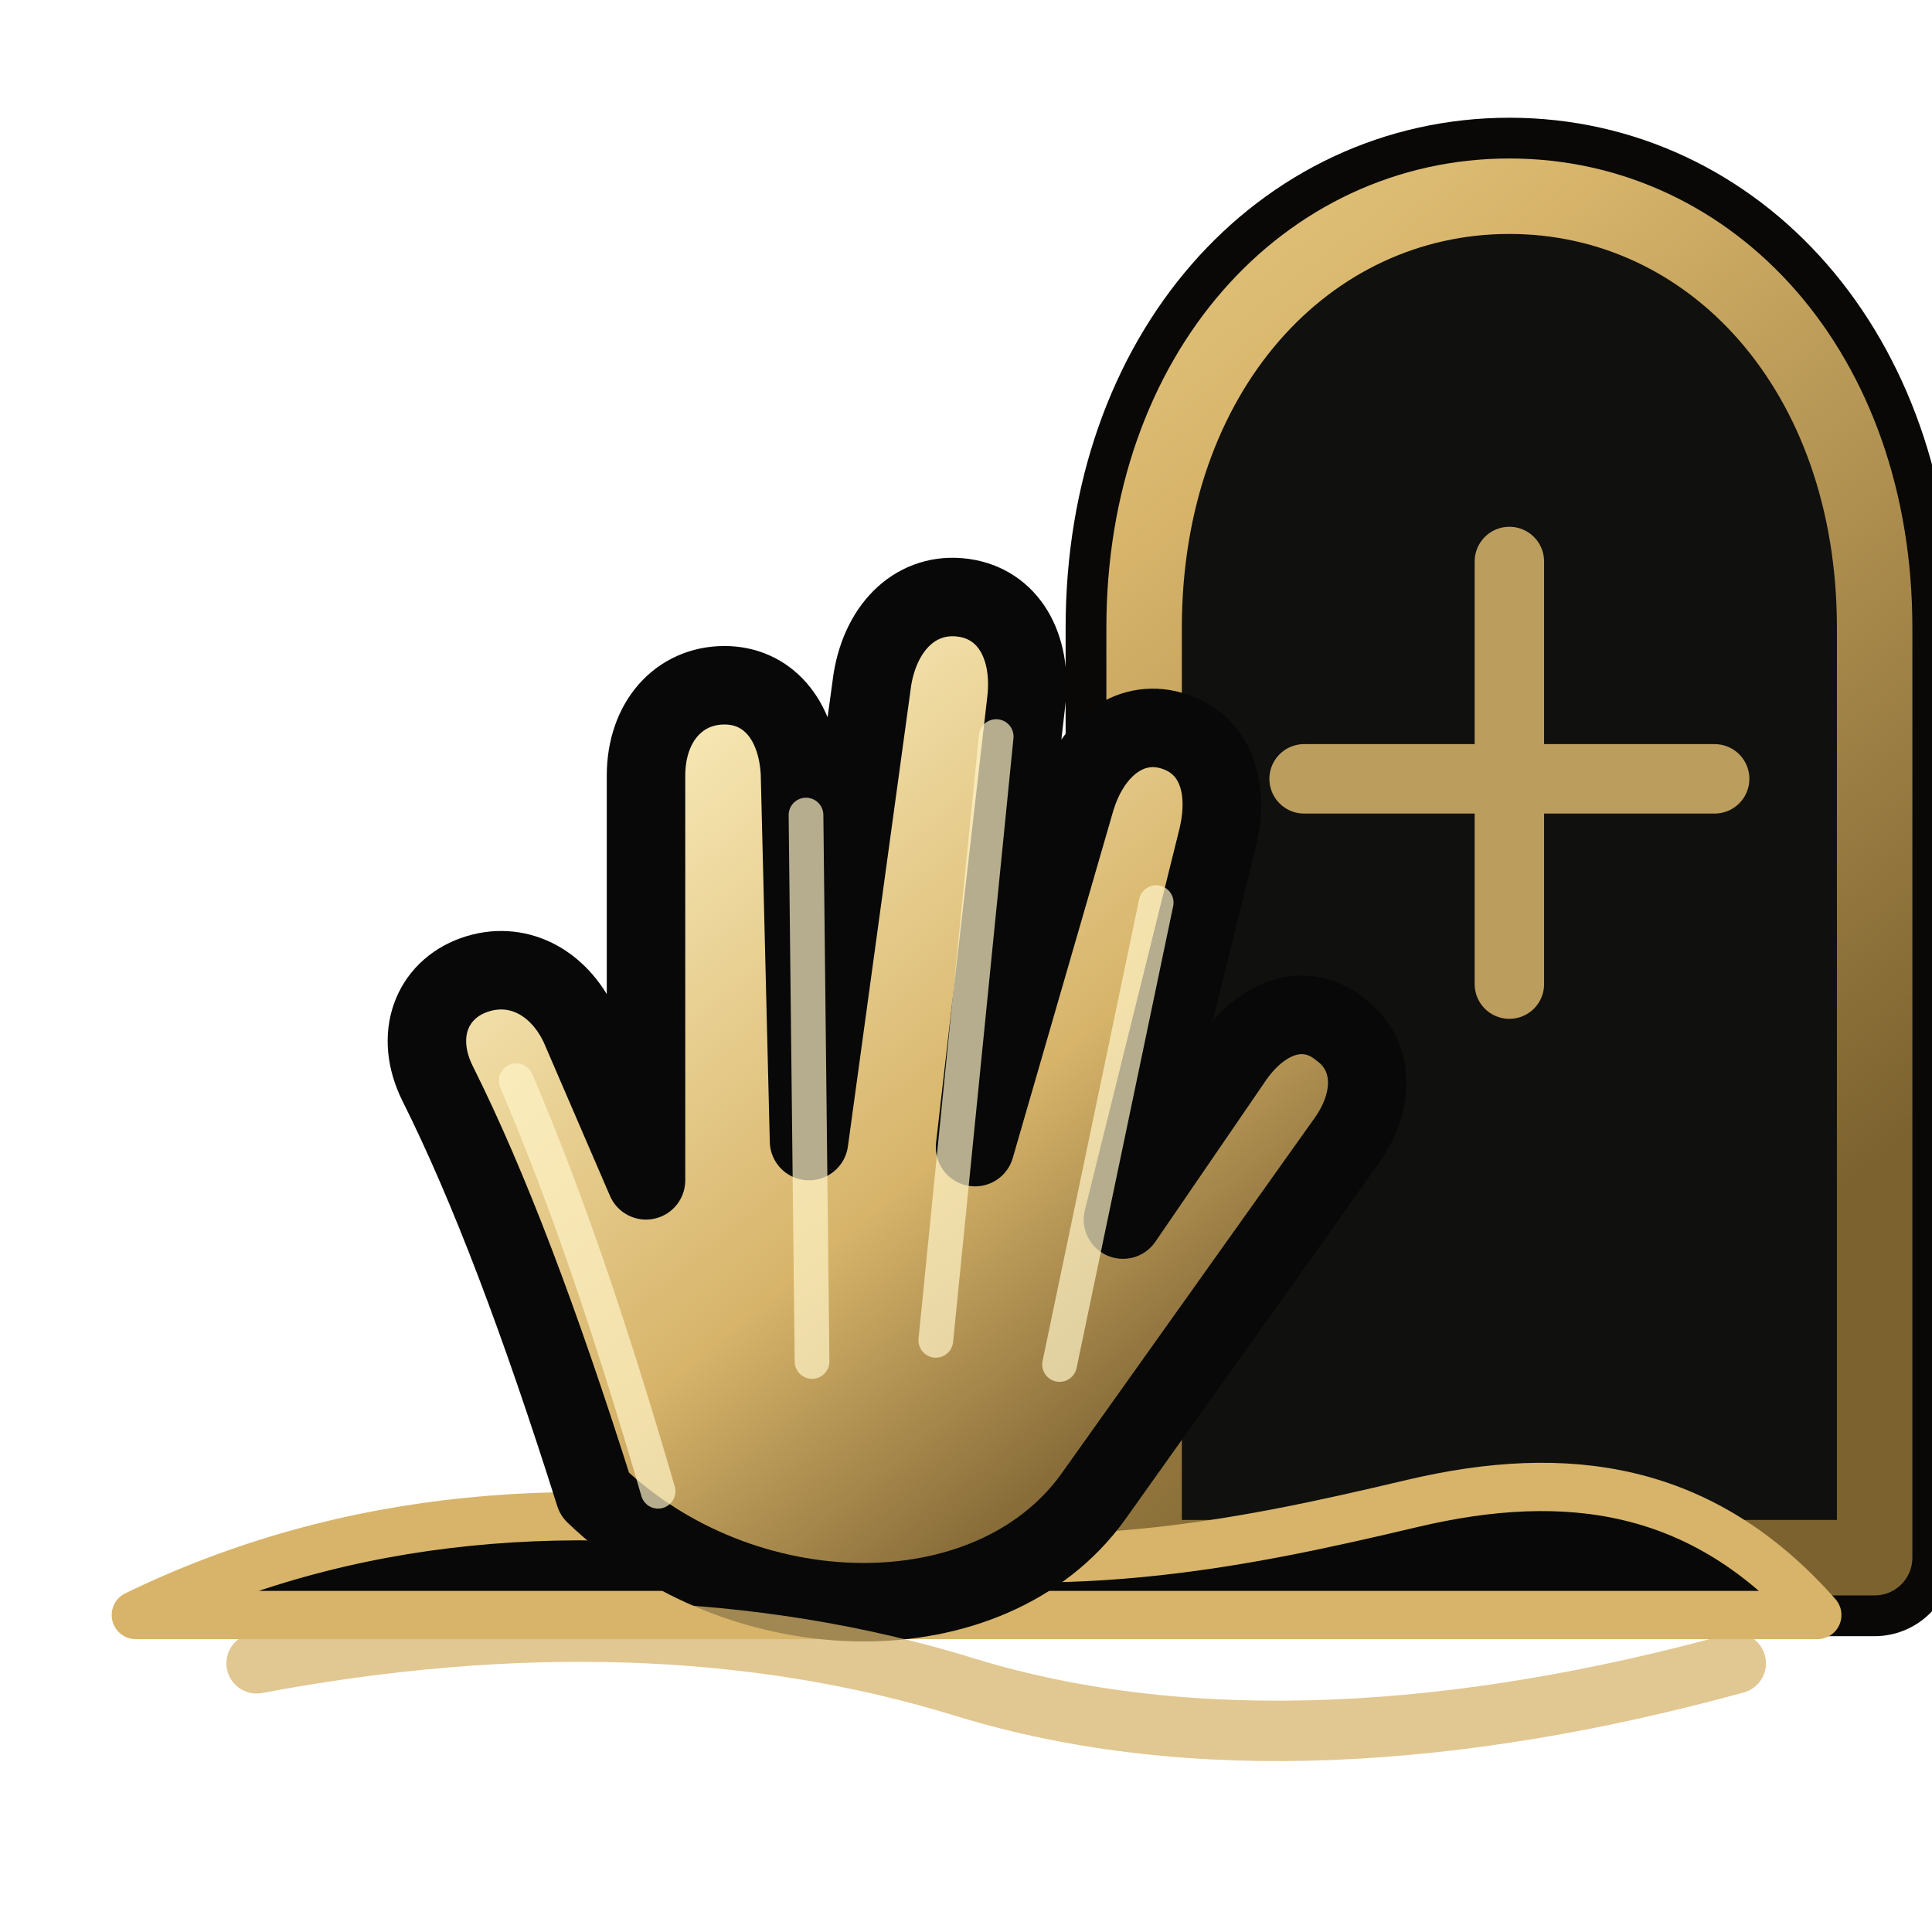
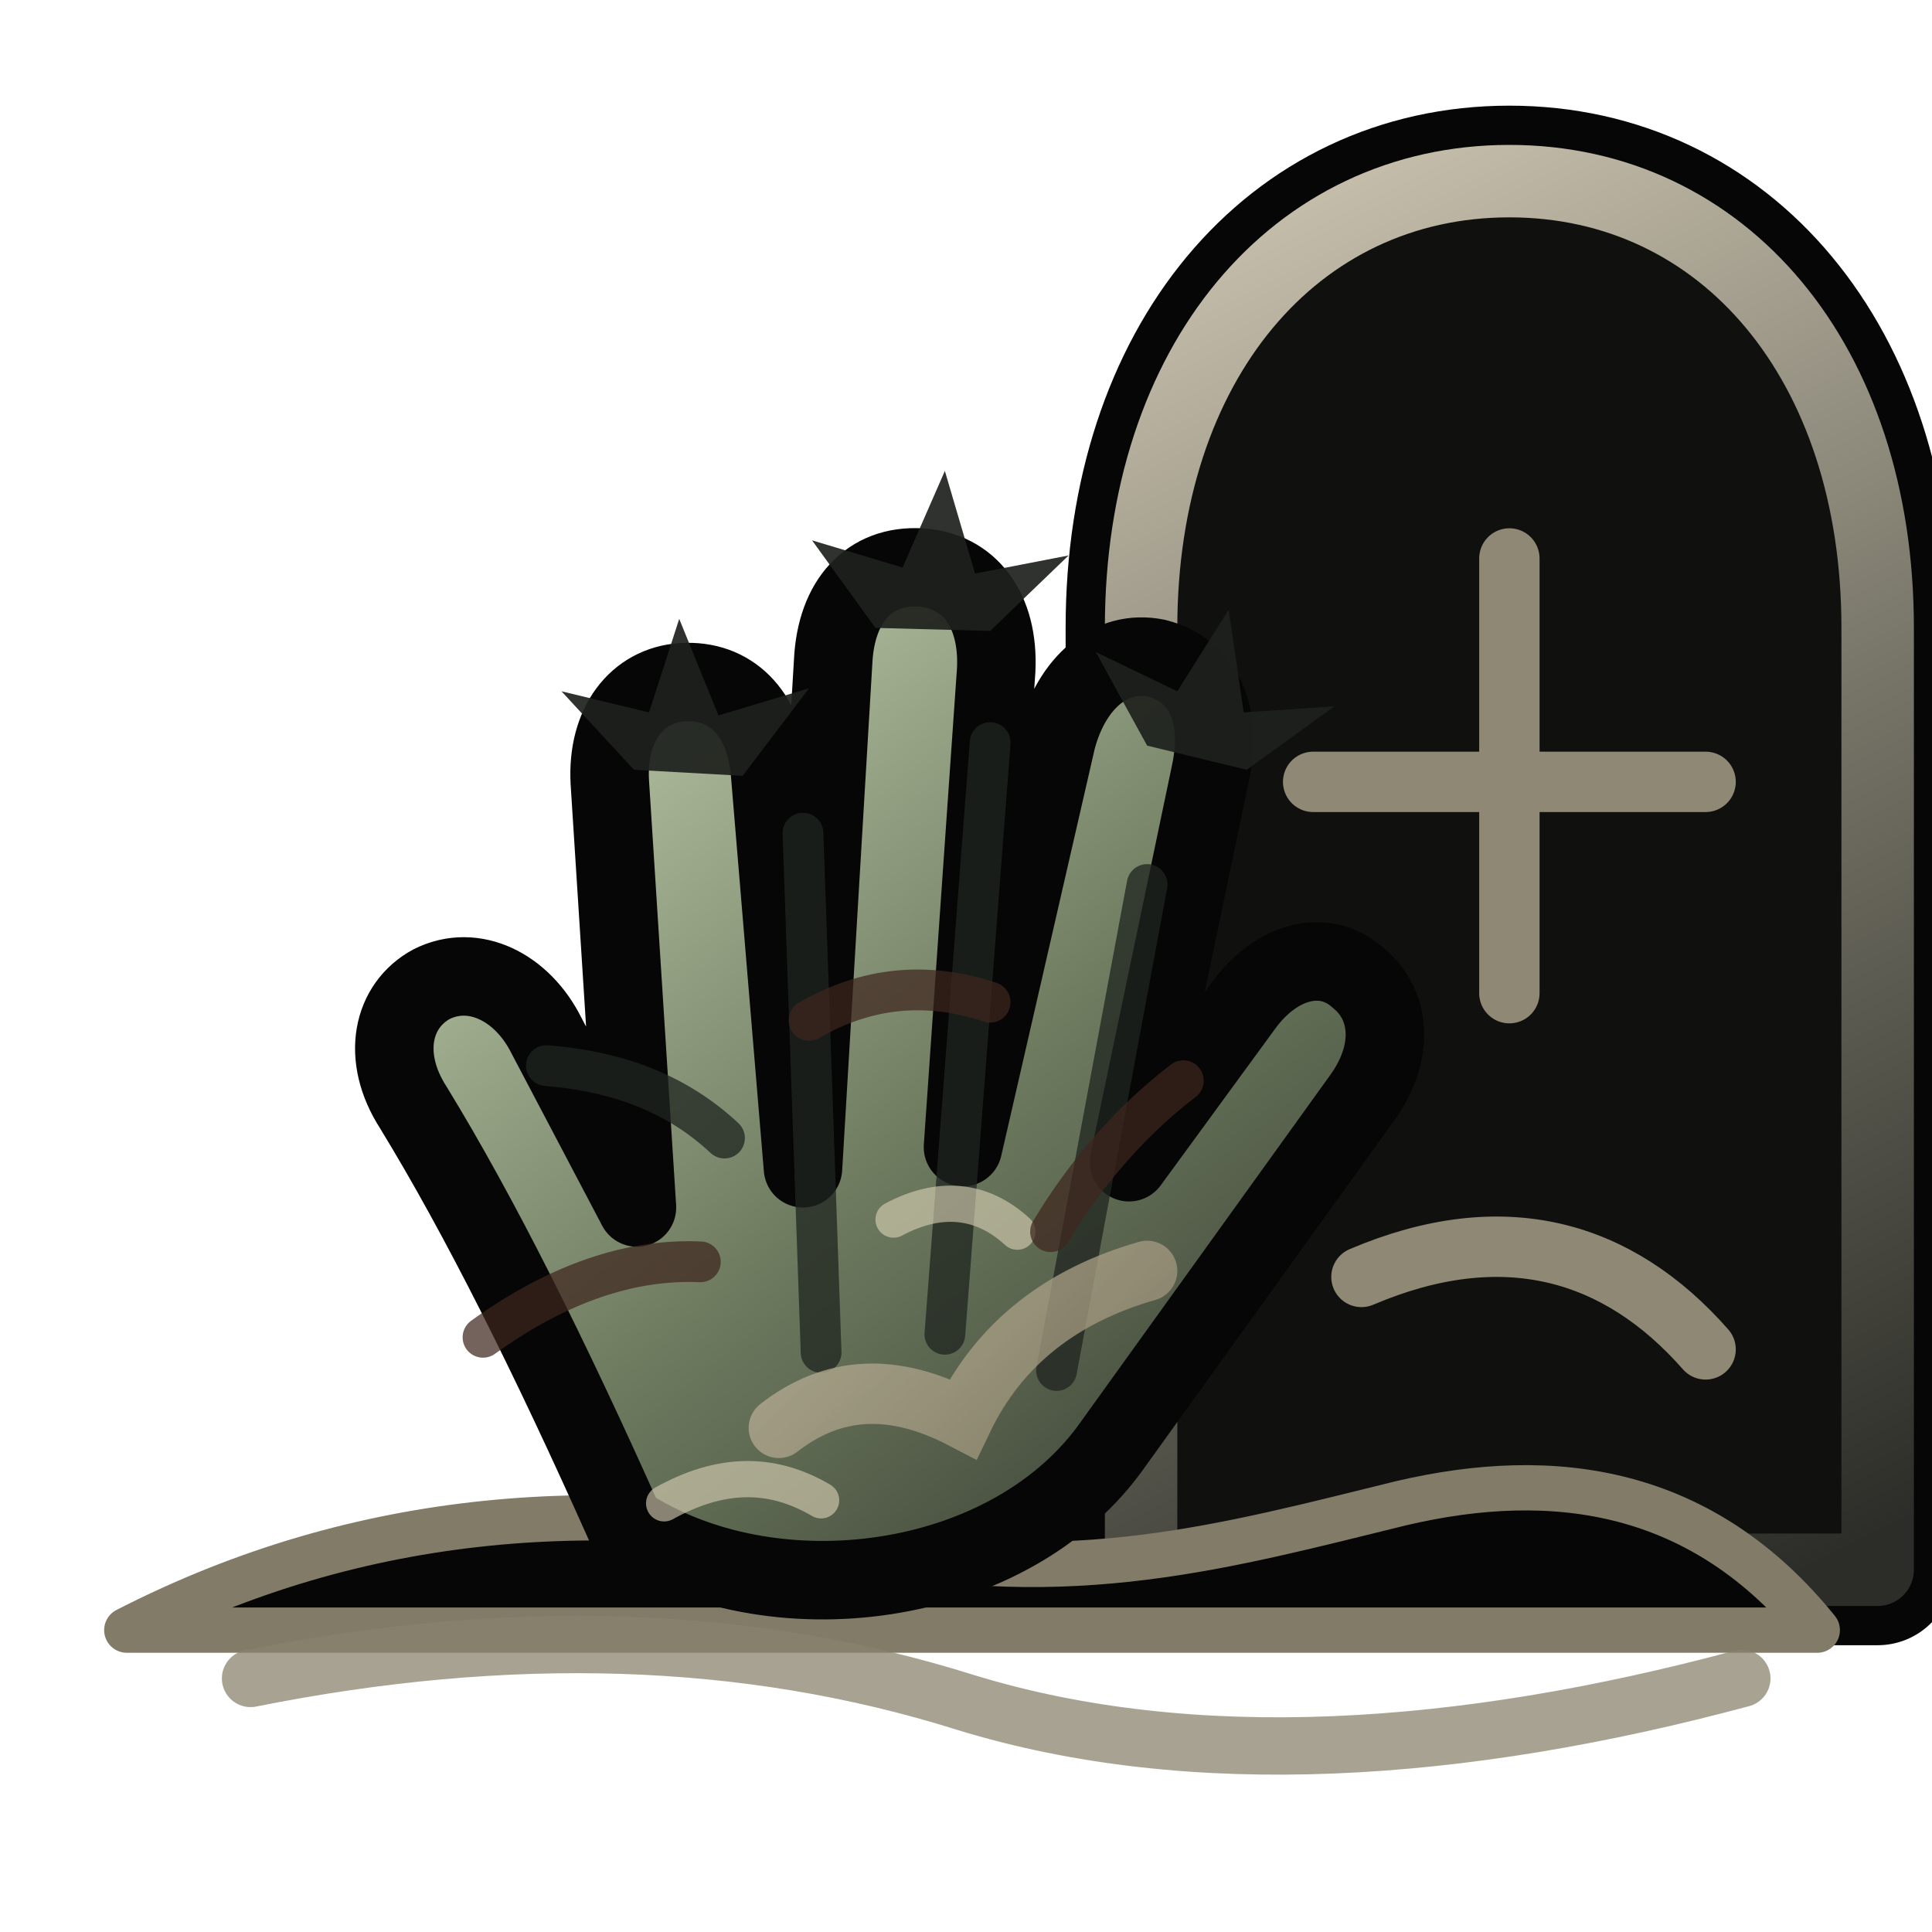
<svg xmlns="http://www.w3.org/2000/svg" viewBox="0 0 64 64" role="img" aria-label="Graveyard">
  <defs>
-     <linearGradient id="stone" x1="14" x2="48" y1="8" y2="50" gradientUnits="userSpaceOnUse">
-       <stop stop-color="#f4df9b" />
-       <stop offset="0.42" stop-color="#d7b46a" />
-       <stop offset="1" stop-color="#7c622f" />
+     <linearGradient id="stone" x1="38" x2="60" y1="8" y2="52" gradientUnits="userSpaceOnUse">
+       <stop stop-color="#c8c0ad" />
+       <stop offset="0.48" stop-color="#777568" />
+       <stop offset="1" stop-color="#2c2d28" />
    </linearGradient>
-     <linearGradient id="hand" x1="17" x2="37" y1="28" y2="52" gradientUnits="userSpaceOnUse">
-       <stop stop-color="#f8e9b7" />
-       <stop offset="0.54" stop-color="#d7b46a" />
-       <stop offset="1" stop-color="#6d5428" />
+     <linearGradient id="zombieSkin" x1="15" x2="39" y1="25" y2="55" gradientUnits="userSpaceOnUse">
+       <stop stop-color="#b9c5a6" />
+       <stop offset="0.5" stop-color="#6f7c60" />
+       <stop offset="1" stop-color="#353b30" />
+     </linearGradient>
+     <linearGradient id="bone" x1="18" x2="36" y1="33" y2="52" gradientUnits="userSpaceOnUse">
+       <stop stop-color="#e0d8bd" />
+       <stop offset="1" stop-color="#8f856d" />
    </linearGradient>
  </defs>
-   <path d="M37.9 51.6V20.8c0-8.5 5.4-14.3 12.1-14.3s12.1 5.8 12.1 14.3v30.8H37.9Z" fill="#070807" stroke="#090806" stroke-width="5.2" stroke-linejoin="round" />
-   <path d="M37.9 51.6V20.8c0-8.5 5.4-14.3 12.1-14.3s12.1 5.8 12.1 14.3v30.8H37.9Z" fill="#10100e" stroke="url(#stone)" stroke-width="2.5" stroke-linejoin="round" />
-   <path d="M43.2 25.8h13.6M50 18.6v14" fill="none" stroke="#d7b46a" stroke-linecap="round" stroke-width="2.3" opacity="0.86" />
-   <path d="M4.5 53.5c7-3.4 14.7-4 22.9-2.5 7.6 1.4 13.5 0.2 19.4-1.2 5.1-1.2 9.6-0.6 13.4 3.7H4.5Z" fill="#070807" stroke="#d7b46a" stroke-linejoin="round" stroke-width="1.6" />
-   <path d="M19.7 49.5c-1.8-5.7-3.5-10.2-5.2-13.6-.8-1.6-.2-3.1 1.2-3.6 1.4-.5 2.8.2 3.5 1.7l2.2 5.1V25.7c0-1.8 1.1-3 2.6-3 1.4 0 2.4 1.1 2.5 2.9l.3 12.2 2.1-15.3c.3-1.8 1.5-2.9 3-2.7 1.5.2 2.3 1.6 2.1 3.4L32.3 38l3.3-11.4c.5-1.8 1.8-2.8 3.2-2.4 1.4.4 2 1.8 1.5 3.7l-3.1 12.5 3.7-5.4c1-1.4 2.4-1.8 3.5-.9 1.1.8 1.2 2.3.2 3.7l-8.4 11.8c-3.4 4.7-11.6 4.6-16.5-.1Z" fill="url(#hand)" stroke="#070807" stroke-linejoin="round" stroke-width="2.6" />
-   <path d="M21.8 49.4c-1.4-4.8-2.9-9.4-4.7-13.6M26.9 45.1 26.7 27M31 44.4l2-20M35.1 45.2l3.2-15.3" fill="none" stroke="#fff3c7" stroke-linecap="round" stroke-width="1.15" opacity="0.7" />
-   <path d="M8.5 55.1c8.5-1.6 16.4-1.4 23.5.8 7.5 2.3 16.4 1.7 25.5-.8" fill="none" stroke="#d7b46a" stroke-linecap="round" stroke-width="2" opacity="0.74" />
+   <path d="M37.8 52V20.8c0-8.8 5.1-14.8 12.2-14.8s12.2 6 12.2 14.8V52H37.8Z" fill="#050605" stroke="#050605" stroke-width="5" stroke-linejoin="round" />
+   <path d="M37.8 52V20.8c0-8.8 5.1-14.8 12.2-14.8s12.2 6 12.2 14.8V52H37.8Z" fill="#10110f" stroke="url(#stone)" stroke-width="2.4" stroke-linejoin="round" />
+   <path d="M43.5 25.9h13M50 18.5v14.4M45.1 42.3c4.7-2 8.5-.9 11.4 2.4" fill="none" stroke="#b7ad95" stroke-linecap="round" stroke-width="2" opacity="0.76" />
+   <path d="M4.2 54c7.8-4 15.9-4.5 24.2-2.8 7 1.5 12.3 0 18-1.4 5.1-1.2 10-.5 13.8 4.2H4.2Z" fill="#050605" stroke="#817b68" stroke-linejoin="round" stroke-width="1.5" />
+   <path d="M20.7 50.5c-2.5-5.6-4.8-10.2-7-13.8-1.1-1.7-.7-3.4.6-4.1 1.4-.7 3 .1 3.8 1.7l3 5.7-.9-14.1c-.1-1.9.9-3.2 2.4-3.3 1.6-.1 2.7 1 2.9 2.9l1.1 13.2 1-16.8c.1-2 1.2-3.2 2.9-3.1 1.6.1 2.6 1.4 2.5 3.4L31.9 38l3.1-13.5c.5-1.9 1.8-3 3.3-2.7 1.6.4 2.2 1.9 1.8 3.8l-2.7 12.9 3.8-5.2c1.1-1.5 2.7-1.9 3.8-.9 1.1.9 1.2 2.5.1 4l-8.2 11.4c-3.4 4.9-11.4 5.9-16.2 2.7Z" fill="url(#zombieSkin)" stroke="#050605" stroke-linejoin="round" stroke-width="2.6" />
+   <path d="M18.1 35.3c2.5.2 4.4 1 5.9 2.4M27.2 44.8l-.6-17.2M31.3 44.2l1.5-19.6M35 45.4l3-16.1" fill="none" stroke="#20251f" stroke-linecap="round" stroke-width="1.35" opacity="0.76" />
+   <path d="M22 49.8c1.8-1 3.5-1.1 5.2-.1M29.6 40.4c1.5-.8 2.9-.7 4.1.4" fill="none" stroke="#d8d0b5" stroke-linecap="round" stroke-width="1.2" opacity="0.62" />
+   <path d="m21 25.5-2.4-2.6 2.9.7 1-3.1 1.3 3.2 3-.9-2.2 2.9M29 20.8l-2.1-2.9 3 .9 1.4-3.2 1 3.4 3.1-.6-2.6 2.5M38 24.7l-1.7-3.1 2.7 1.3 1.7-2.7.5 3.4 3-.2-2.9 2.1" fill="#1d211c" opacity="0.92" />
+   <path d="M23.2 41.8c-2.3-.1-4.7.7-7.2 2.5M32.8 33.2c-2.1-.7-4.1-.5-6 .6M39.2 35.8c-1.7 1.3-3.2 3-4.4 5" fill="none" stroke="#3e261f" stroke-linecap="round" stroke-width="1.35" opacity="0.72" />
+   <path d="M25.8 47.3c1.8-1.4 3.8-1.5 6.1-.3 1.2-2.5 3.3-4.1 6.1-4.9" fill="none" stroke="url(#bone)" stroke-linecap="round" stroke-width="2" opacity="0.78" />
+   <path d="M8.3 55.6c8.5-1.7 16.4-1.5 23.7.8 7.5 2.3 16.4 1.7 25.7-.8" fill="none" stroke="#8a826d" stroke-linecap="round" stroke-width="1.9" opacity="0.74" />
</svg>
